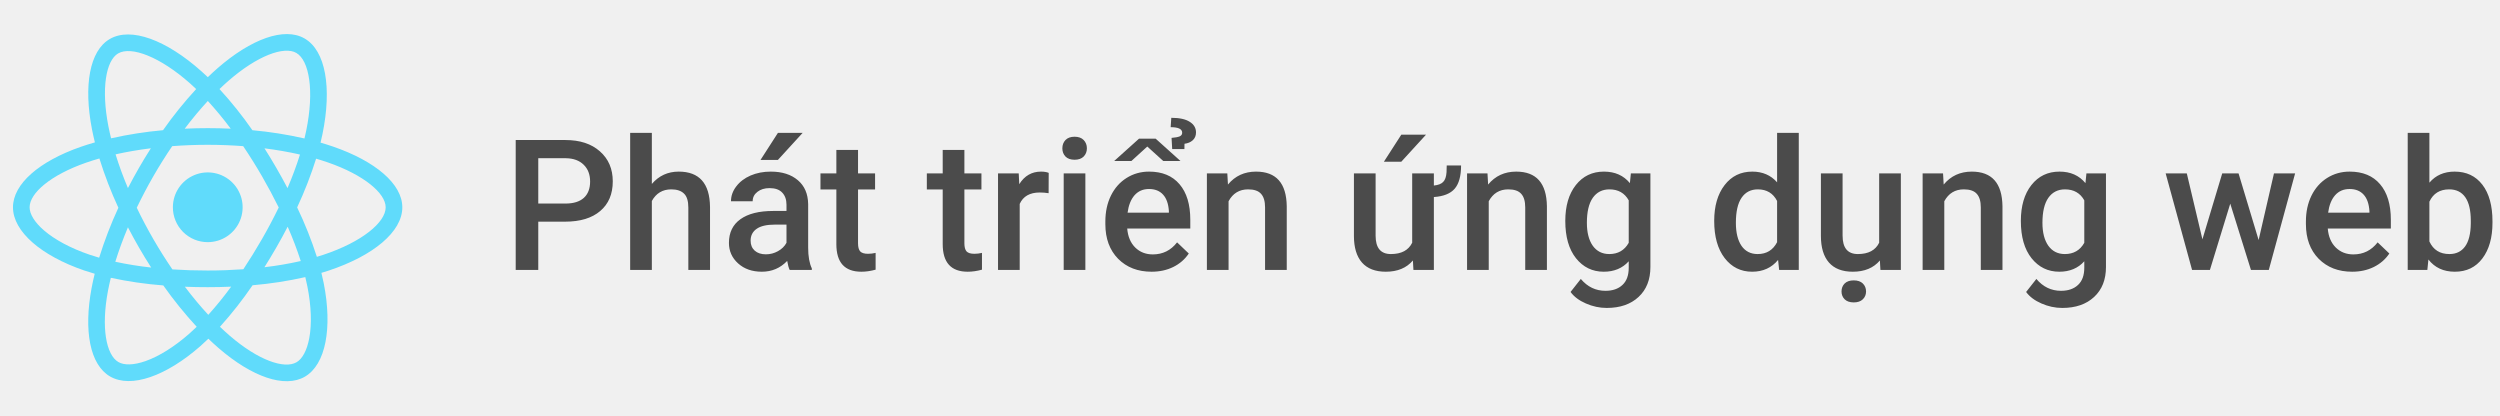
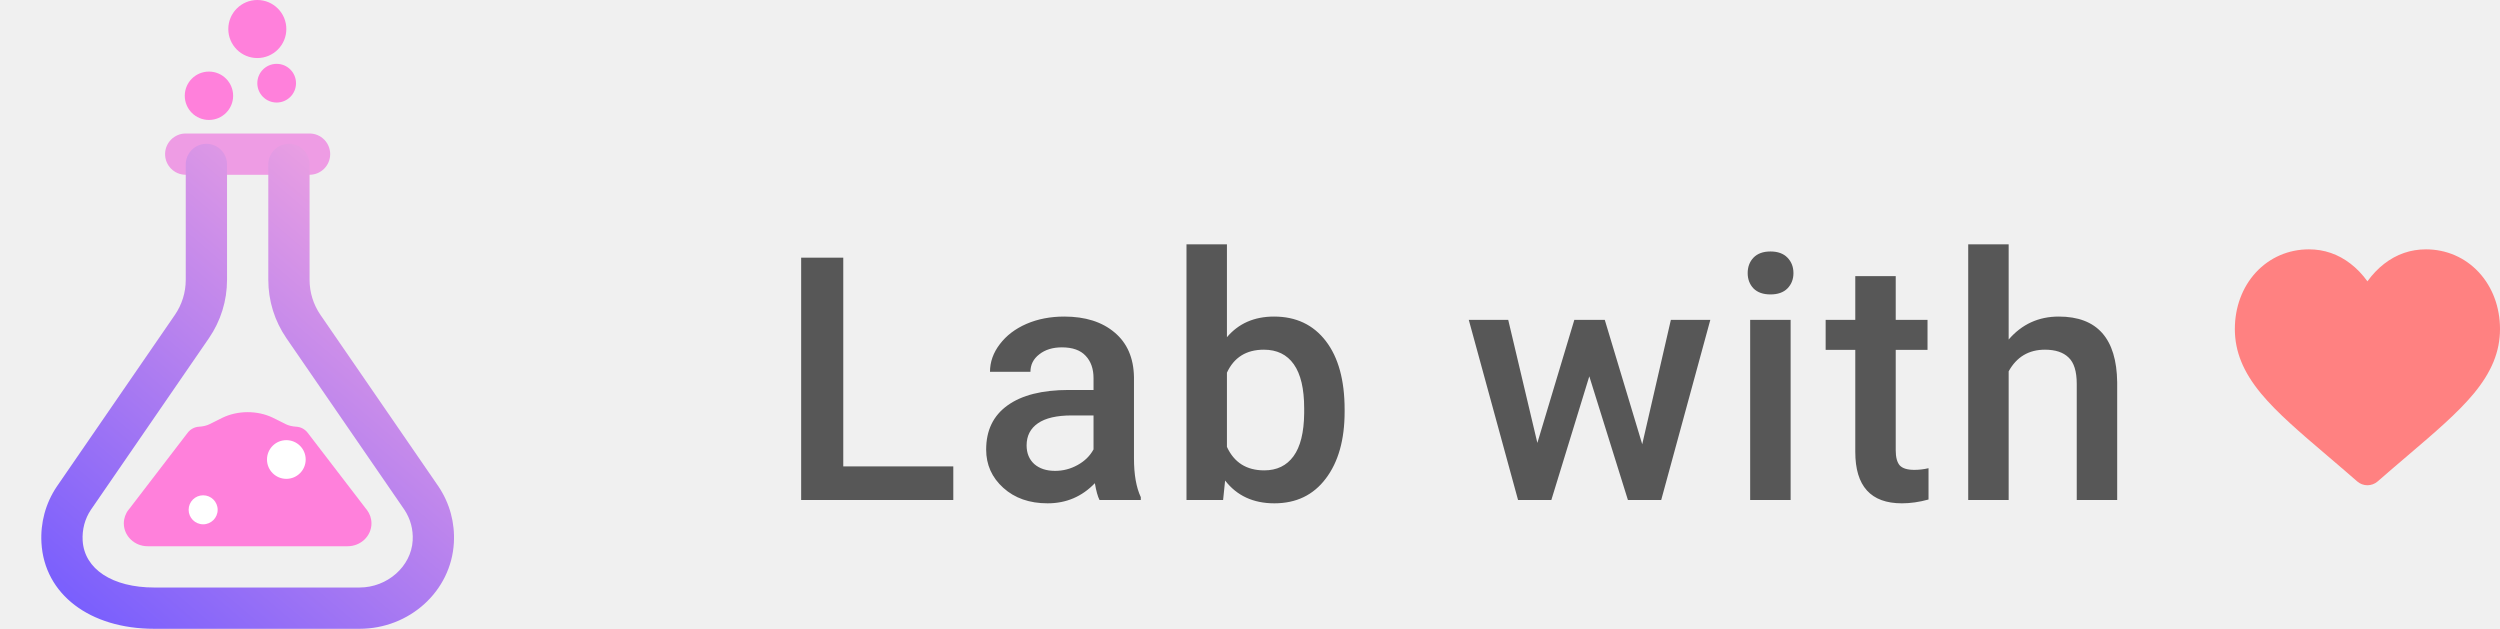
- <svg xmlns="http://www.w3.org/2000/svg" width="602" height="100" viewBox="0 0 602 100" fill="none">
-   <path d="M80.207 35.297C79.208 34.956 78.203 34.638 77.189 34.344C77.357 33.66 77.512 32.973 77.654 32.282C79.939 21.168 78.445 12.215 73.346 9.268C68.463 6.44 60.455 9.387 52.377 16.434C51.583 17.129 50.805 17.845 50.043 18.582C49.535 18.093 49.014 17.613 48.48 17.145C40.014 9.61 31.527 6.436 26.434 9.393C21.551 12.227 20.1 20.643 22.156 31.176C22.362 32.218 22.593 33.255 22.85 34.287C21.648 34.629 20.488 34.994 19.379 35.381C9.465 38.848 3.125 44.283 3.125 49.92C3.125 55.744 9.93 61.584 20.268 65.125C21.106 65.41 21.953 65.675 22.807 65.92C22.529 67.026 22.284 68.143 22.07 69.274C20.117 79.625 21.641 87.842 26.514 90.658C31.547 93.567 39.99 90.578 48.221 83.371C48.872 82.801 49.523 82.199 50.174 81.565C50.997 82.36 51.843 83.132 52.713 83.881C60.682 90.752 68.551 93.528 73.416 90.703C78.445 87.785 80.08 78.957 77.957 68.217C77.794 67.397 77.607 66.559 77.394 65.705C77.988 65.529 78.57 65.348 79.139 65.16C89.881 61.592 96.879 55.822 96.879 49.926C96.875 44.262 90.332 38.791 80.207 35.297ZM55.012 19.461C61.932 13.424 68.4 11.041 71.35 12.744C74.488 14.559 75.709 21.875 73.736 31.471C73.606 32.096 73.466 32.719 73.314 33.34C69.185 32.401 64.997 31.738 60.779 31.356C58.364 27.877 55.717 24.565 52.855 21.444C53.556 20.764 54.273 20.103 55.008 19.461H55.012ZM30.807 54.736C31.654 56.377 32.54 57.998 33.465 59.598C34.406 61.231 35.387 62.839 36.408 64.424C33.506 64.109 30.622 63.644 27.768 63.032C28.596 60.352 29.615 57.569 30.807 54.736ZM30.807 45.297C29.635 42.526 28.643 39.799 27.828 37.166C30.504 36.567 33.355 36.076 36.328 35.705C35.332 37.26 34.374 38.837 33.453 40.438C32.533 42.038 31.648 43.658 30.801 45.297H30.807ZM32.935 50.018C34.17 47.444 35.499 44.919 36.924 42.444C38.347 39.97 39.862 37.552 41.469 35.192C44.258 34.981 47.117 34.869 50.006 34.869C52.895 34.869 55.772 34.981 58.559 35.194C60.148 37.549 61.654 39.958 63.076 42.42C64.498 44.882 65.845 47.395 67.117 49.959C65.862 52.542 64.518 55.078 63.086 57.565C61.665 60.039 60.168 62.463 58.594 64.838C55.81 65.033 52.93 65.141 50 65.141C47.07 65.141 44.244 65.049 41.512 64.871C39.893 62.503 38.366 60.075 36.93 57.588C35.493 55.101 34.16 52.578 32.93 50.018H32.935ZM66.553 59.571C67.497 57.932 68.403 56.273 69.272 54.592C70.462 57.291 71.513 60.05 72.42 62.858C69.532 63.508 66.612 64.007 63.672 64.352C64.664 62.778 65.624 61.184 66.553 59.571ZM69.232 45.299C68.368 43.652 67.469 42.024 66.535 40.416C65.624 38.83 64.674 37.264 63.685 35.717C66.676 36.096 69.545 36.6 72.234 37.215C71.37 39.958 70.368 42.656 69.232 45.299V45.299ZM50.045 24.313C51.995 26.444 53.837 28.672 55.562 30.988C51.871 30.813 48.177 30.813 44.48 30.988C46.303 28.578 48.168 26.342 50.045 24.313ZM28.449 12.864C31.586 11.043 38.522 13.645 45.832 20.143C46.299 20.559 46.77 20.994 47.238 21.445C44.362 24.567 41.696 27.876 39.258 31.35C35.049 31.729 30.87 32.381 26.746 33.303C26.508 32.345 26.293 31.38 26.102 30.408C24.334 21.379 25.504 14.572 28.449 12.864ZM23.877 62.053C23.096 61.83 22.324 61.589 21.562 61.328C16.992 59.766 13.217 57.727 10.625 55.506C8.305 53.516 7.129 51.529 7.129 49.92C7.129 46.5 12.219 42.137 20.707 39.178C21.773 38.807 22.849 38.468 23.934 38.16C25.194 42.212 26.721 46.175 28.504 50.026C26.7 53.929 25.154 57.947 23.877 62.053V62.053ZM45.582 80.348C41.943 83.535 38.299 85.795 35.086 86.934C32.199 87.955 29.9 87.985 28.512 87.182C25.555 85.473 24.324 78.873 26.002 70.022C26.201 68.98 26.429 67.938 26.686 66.897C30.851 67.794 35.072 68.407 39.32 68.731C41.782 72.223 44.47 75.55 47.367 78.692C46.785 79.264 46.19 79.815 45.582 80.348ZM50.156 75.813C48.258 73.76 46.363 71.489 44.516 69.047C46.311 69.117 48.139 69.153 50 69.153C51.91 69.153 53.801 69.112 55.664 69.028C53.945 71.381 52.106 73.646 50.156 75.813V75.813ZM74.477 81.397C73.918 84.412 72.795 86.424 71.406 87.229C68.451 88.944 62.133 86.715 55.32 80.838C54.539 80.166 53.758 79.445 52.963 78.69C55.803 75.536 58.428 72.195 60.82 68.69C65.092 68.328 69.334 67.672 73.516 66.727C73.707 67.5 73.876 68.258 74.023 69C74.963 73.746 75.098 78.039 74.477 81.397V81.397ZM77.875 61.35C77.363 61.52 76.836 61.684 76.301 61.844C74.99 57.773 73.403 53.797 71.553 49.942C73.334 46.138 74.858 42.219 76.115 38.211C77.074 38.49 78.006 38.783 78.902 39.094C87.578 42.086 92.871 46.516 92.871 49.92C92.871 53.553 87.154 58.268 77.875 61.35V61.35Z" fill="#60DBFB" />
-   <path d="M50 58.311C51.662 58.316 53.289 57.828 54.673 56.909C56.058 55.989 57.139 54.68 57.779 53.145C58.419 51.611 58.589 49.922 58.268 48.291C57.947 46.66 57.149 45.161 55.976 43.984C54.802 42.806 53.306 42.004 51.676 41.678C50.046 41.351 48.356 41.516 46.82 42.151C45.284 42.786 43.97 43.862 43.046 45.244C42.122 46.626 41.629 48.25 41.629 49.913C41.627 51.014 41.841 52.105 42.261 53.123C42.68 54.141 43.297 55.067 44.074 55.847C44.851 56.627 45.775 57.246 46.792 57.669C47.809 58.091 48.899 58.31 50 58.311Z" fill="#60DBFB" />
-   <path d="M129.615 53.377V65H124.18V33.719H136.146C139.641 33.719 142.413 34.628 144.461 36.447C146.523 38.266 147.555 40.672 147.555 43.666C147.555 46.731 146.545 49.116 144.525 50.82C142.52 52.525 139.706 53.377 136.082 53.377H129.615ZM129.615 49.016H136.146C138.08 49.016 139.555 48.565 140.572 47.662C141.589 46.745 142.098 45.428 142.098 43.709C142.098 42.019 141.582 40.672 140.551 39.67C139.52 38.653 138.102 38.13 136.297 38.102H129.615V49.016ZM156.965 44.289C158.669 42.312 160.825 41.324 163.432 41.324C168.387 41.324 170.901 44.153 170.973 49.81V65H165.752V50.004C165.752 48.4 165.401 47.268 164.699 46.609C164.012 45.936 162.995 45.6 161.648 45.6C159.557 45.6 157.996 46.531 156.965 48.393V65H151.744V32H156.965V44.289ZM190.158 65C189.929 64.556 189.729 63.833 189.557 62.83C187.895 64.563 185.861 65.43 183.455 65.43C181.12 65.43 179.215 64.764 177.74 63.432C176.265 62.1 175.527 60.453 175.527 58.49C175.527 56.012 176.444 54.115 178.277 52.797C180.125 51.465 182.76 50.799 186.184 50.799H189.385V49.273C189.385 48.07 189.048 47.111 188.375 46.395C187.702 45.664 186.678 45.299 185.303 45.299C184.114 45.299 183.14 45.6 182.381 46.201C181.622 46.788 181.242 47.54 181.242 48.457H176.021C176.021 47.182 176.444 45.993 177.289 44.891C178.134 43.773 179.28 42.9 180.727 42.27C182.188 41.639 183.813 41.324 185.604 41.324C188.325 41.324 190.495 42.012 192.113 43.387C193.732 44.747 194.562 46.667 194.605 49.145V59.629C194.605 61.72 194.899 63.389 195.486 64.635V65H190.158ZM184.422 61.24C185.453 61.24 186.42 60.99 187.322 60.488C188.239 59.987 188.926 59.314 189.385 58.469V54.086H186.57C184.637 54.086 183.183 54.422 182.209 55.096C181.235 55.769 180.748 56.721 180.748 57.953C180.748 58.956 181.077 59.758 181.736 60.359C182.41 60.947 183.305 61.24 184.422 61.24ZM187.322 32H193.273L187.322 38.51H183.133L187.322 32ZM206.615 36.103V41.754H210.719V45.621H206.615V58.598C206.615 59.486 206.787 60.13 207.131 60.531C207.489 60.918 208.119 61.111 209.021 61.111C209.623 61.111 210.232 61.04 210.848 60.897V64.936C209.659 65.265 208.513 65.43 207.41 65.43C203.4 65.43 201.395 63.217 201.395 58.791V45.621H197.57V41.754H201.395V36.103H206.615ZM232.225 36.103V41.754H236.328V45.621H232.225V58.598C232.225 59.486 232.396 60.13 232.74 60.531C233.098 60.918 233.729 61.111 234.631 61.111C235.232 61.111 235.841 61.04 236.457 60.897V64.936C235.268 65.265 234.122 65.43 233.02 65.43C229.009 65.43 227.004 63.217 227.004 58.791V45.621H223.18V41.754H227.004V36.103H232.225ZM252.506 46.523C251.818 46.409 251.109 46.352 250.379 46.352C247.987 46.352 246.376 47.268 245.545 49.102V65H240.324V41.754H245.309L245.438 44.353C246.698 42.334 248.445 41.324 250.68 41.324C251.424 41.324 252.04 41.425 252.527 41.625L252.506 46.523ZM261.357 65H256.137V41.754H261.357V65ZM255.814 35.717C255.814 34.915 256.065 34.249 256.566 33.719C257.082 33.189 257.812 32.924 258.758 32.924C259.703 32.924 260.434 33.189 260.949 33.719C261.465 34.249 261.723 34.915 261.723 35.717C261.723 36.505 261.465 37.163 260.949 37.693C260.434 38.209 259.703 38.467 258.758 38.467C257.812 38.467 257.082 38.209 256.566 37.693C256.065 37.163 255.814 36.505 255.814 35.717ZM277.299 65.43C273.99 65.43 271.305 64.391 269.242 62.315C267.194 60.223 266.17 57.445 266.17 53.978V53.334C266.17 51.014 266.614 48.944 267.502 47.125C268.404 45.292 269.665 43.867 271.283 42.85C272.902 41.833 274.706 41.324 276.697 41.324C279.863 41.324 282.305 42.334 284.023 44.353C285.757 46.373 286.623 49.23 286.623 52.926V55.031H271.434C271.591 56.95 272.229 58.469 273.346 59.586C274.477 60.703 275.895 61.262 277.6 61.262C279.992 61.262 281.939 60.295 283.443 58.361L286.258 61.047C285.327 62.436 284.081 63.518 282.52 64.291C280.973 65.05 279.232 65.43 277.299 65.43ZM276.676 45.514C275.243 45.514 274.083 46.015 273.195 47.018C272.322 48.02 271.763 49.417 271.52 51.207H281.467V50.82C281.352 49.073 280.887 47.755 280.07 46.867C279.254 45.965 278.122 45.514 276.676 45.514ZM284.26 38.768H280.113L276.268 35.287L272.443 38.768H268.297L274.27 33.397H278.287L284.26 38.768ZM282.262 35.889L282.111 33.203C283.014 33.132 283.665 33.01 284.066 32.838C284.467 32.666 284.668 32.372 284.668 31.957C284.668 31.069 283.744 30.625 281.896 30.625L282.047 28.369C284.009 28.369 285.492 28.691 286.494 29.336C287.497 29.966 287.998 30.818 287.998 31.893C287.998 32.68 287.733 33.31 287.203 33.783C286.688 34.242 286.029 34.521 285.227 34.621L285.205 35.889H282.262ZM295.539 41.754L295.689 44.44C297.408 42.363 299.664 41.324 302.457 41.324C307.298 41.324 309.762 44.096 309.848 49.639V65H304.627V49.94C304.627 48.464 304.305 47.376 303.66 46.674C303.03 45.958 301.992 45.6 300.545 45.6C298.439 45.6 296.871 46.552 295.84 48.457V65H290.619V41.754H295.539ZM351.828 39.842C351.828 42.391 351.312 44.26 350.281 45.449C349.264 46.624 347.596 47.29 345.275 47.447V65H340.355L340.227 62.723C338.694 64.527 336.517 65.43 333.695 65.43C331.174 65.43 329.262 64.692 327.959 63.217C326.67 61.742 326.025 59.607 326.025 56.815V41.754H331.246V56.75C331.246 59.7 332.471 61.176 334.92 61.176C337.455 61.176 339.167 60.266 340.055 58.447V41.754H345.275V44.676C346.307 44.575 347.051 44.289 347.51 43.816C347.982 43.344 348.255 42.563 348.326 41.475L348.369 39.842H351.828ZM337.434 32.43H343.385L337.434 38.94H333.244L337.434 32.43ZM358.188 41.754L358.338 44.44C360.057 42.363 362.312 41.324 365.105 41.324C369.947 41.324 372.41 44.096 372.496 49.639V65H367.275V49.94C367.275 48.464 366.953 47.376 366.309 46.674C365.678 45.958 364.64 45.6 363.193 45.6C361.088 45.6 359.52 46.552 358.488 48.457V65H353.268V41.754H358.188ZM376.922 53.205C376.922 49.596 377.767 46.717 379.457 44.568C381.161 42.406 383.417 41.324 386.225 41.324C388.874 41.324 390.958 42.248 392.477 44.096L392.713 41.754H397.418V64.291C397.418 67.342 396.465 69.748 394.561 71.51C392.67 73.272 390.113 74.152 386.891 74.152C385.186 74.152 383.518 73.794 381.885 73.078C380.266 72.376 379.035 71.453 378.189 70.307L380.66 67.17C382.264 69.075 384.241 70.027 386.59 70.027C388.323 70.027 389.691 69.555 390.693 68.609C391.696 67.678 392.197 66.303 392.197 64.484V62.916C390.693 64.592 388.688 65.43 386.182 65.43C383.46 65.43 381.233 64.348 379.5 62.185C377.781 60.023 376.922 57.029 376.922 53.205ZM382.121 53.656C382.121 55.991 382.594 57.831 383.539 59.178C384.499 60.51 385.824 61.176 387.514 61.176C389.619 61.176 391.18 60.273 392.197 58.469V48.242C391.209 46.48 389.662 45.6 387.557 45.6C385.838 45.6 384.499 46.28 383.539 47.641C382.594 49.001 382.121 51.007 382.121 53.656ZM412.779 53.205C412.779 49.624 413.61 46.753 415.271 44.59C416.933 42.413 419.16 41.324 421.953 41.324C424.417 41.324 426.408 42.184 427.926 43.902V32H433.146V65H428.42L428.162 62.594C426.601 64.484 424.517 65.43 421.91 65.43C419.189 65.43 416.983 64.334 415.293 62.143C413.617 59.951 412.779 56.972 412.779 53.205ZM418 53.656C418 56.02 418.451 57.867 419.354 59.199C420.27 60.517 421.566 61.176 423.242 61.176C425.376 61.176 426.938 60.223 427.926 58.318V48.393C426.966 46.531 425.419 45.6 423.285 45.6C421.595 45.6 420.292 46.273 419.375 47.619C418.458 48.951 418 50.964 418 53.656ZM452.676 62.723C451.143 64.527 448.966 65.43 446.145 65.43C443.624 65.43 441.712 64.692 440.408 63.217C439.119 61.742 438.475 59.607 438.475 56.815V41.754H443.695V56.75C443.695 59.7 444.92 61.176 447.369 61.176C449.904 61.176 451.616 60.266 452.504 58.447V41.754H457.725V65H452.805L452.676 62.723ZM443.438 70.178C443.438 69.419 443.688 68.781 444.189 68.266C444.705 67.764 445.436 67.514 446.381 67.514C447.326 67.514 448.057 67.764 448.572 68.266C449.088 68.781 449.346 69.419 449.346 70.178C449.346 70.937 449.088 71.567 448.572 72.068C448.057 72.57 447.326 72.82 446.381 72.82C445.436 72.82 444.705 72.57 444.189 72.068C443.688 71.567 443.438 70.937 443.438 70.178ZM467.887 41.754L468.037 44.44C469.756 42.363 472.012 41.324 474.805 41.324C479.646 41.324 482.109 44.096 482.195 49.639V65H476.975V49.94C476.975 48.464 476.652 47.376 476.008 46.674C475.378 45.958 474.339 45.6 472.893 45.6C470.787 45.6 469.219 46.552 468.188 48.457V65H462.967V41.754H467.887ZM486.621 53.205C486.621 49.596 487.466 46.717 489.156 44.568C490.861 42.406 493.117 41.324 495.924 41.324C498.574 41.324 500.658 42.248 502.176 44.096L502.412 41.754H507.117V64.291C507.117 67.342 506.165 69.748 504.26 71.51C502.369 73.272 499.812 74.152 496.59 74.152C494.885 74.152 493.217 73.794 491.584 73.078C489.965 72.376 488.734 71.453 487.889 70.307L490.359 67.17C491.964 69.075 493.94 70.027 496.289 70.027C498.022 70.027 499.39 69.555 500.393 68.609C501.395 67.678 501.896 66.303 501.896 64.484V62.916C500.393 64.592 498.387 65.43 495.881 65.43C493.16 65.43 490.932 64.348 489.199 62.185C487.48 60.023 486.621 57.029 486.621 53.205ZM491.82 53.656C491.82 55.991 492.293 57.831 493.238 59.178C494.198 60.51 495.523 61.176 497.213 61.176C499.318 61.176 500.88 60.273 501.896 58.469V48.242C500.908 46.48 499.361 45.6 497.256 45.6C495.537 45.6 494.198 46.28 493.238 47.641C492.293 49.001 491.82 51.007 491.82 53.656ZM543.877 57.803L547.572 41.754H552.664L546.326 65H542.029L537.045 49.037L532.146 65H527.85L521.49 41.754H526.582L530.342 57.631L535.111 41.754H539.043L543.877 57.803ZM566.393 65.43C563.084 65.43 560.398 64.391 558.336 62.315C556.288 60.223 555.264 57.445 555.264 53.978V53.334C555.264 51.014 555.708 48.944 556.596 47.125C557.498 45.292 558.758 43.867 560.377 42.85C561.995 41.833 563.8 41.324 565.791 41.324C568.956 41.324 571.398 42.334 573.117 44.353C574.85 46.373 575.717 49.23 575.717 52.926V55.031H560.527C560.685 56.95 561.322 58.469 562.439 59.586C563.571 60.703 564.989 61.262 566.693 61.262C569.085 61.262 571.033 60.295 572.537 58.361L575.352 61.047C574.421 62.436 573.174 63.518 571.613 64.291C570.066 65.05 568.326 65.43 566.393 65.43ZM565.77 45.514C564.337 45.514 563.177 46.015 562.289 47.018C561.415 48.02 560.857 49.417 560.613 51.207H570.561V50.82C570.446 49.073 569.98 47.755 569.164 46.867C568.348 45.965 567.216 45.514 565.77 45.514ZM600.188 53.613C600.188 57.223 599.378 60.094 597.76 62.228C596.156 64.363 593.943 65.43 591.121 65.43C588.4 65.43 586.28 64.449 584.762 62.486L584.504 65H579.777V32H584.998V43.988C586.502 42.212 588.529 41.324 591.078 41.324C593.914 41.324 596.141 42.377 597.76 44.482C599.378 46.588 600.188 49.531 600.188 53.312V53.613ZM594.967 53.162C594.967 50.641 594.523 48.751 593.635 47.49C592.747 46.23 591.458 45.6 589.768 45.6C587.505 45.6 585.915 46.588 584.998 48.565V58.147C585.929 60.166 587.533 61.176 589.811 61.176C591.443 61.176 592.704 60.567 593.592 59.35C594.48 58.132 594.938 56.292 594.967 53.828V53.162Z" fill="#4B4B4B" />
+ <svg xmlns="http://www.w3.org/2000/svg" width="330" height="83" viewBox="0 0 330 83" fill="none">
+   <path d="M111.311 61.562H125.835V66H105.752V34.008H111.311V61.562ZM145.137 66C144.902 65.546 144.697 64.806 144.521 63.781C142.822 65.553 140.742 66.439 138.281 66.439C135.893 66.439 133.945 65.758 132.436 64.396C130.928 63.034 130.173 61.349 130.173 59.342C130.173 56.808 131.111 54.867 132.986 53.52C134.875 52.157 137.571 51.476 141.072 51.476H144.346V49.916C144.346 48.685 144.001 47.704 143.313 46.972C142.624 46.225 141.577 45.851 140.171 45.851C138.955 45.851 137.959 46.159 137.182 46.774C136.406 47.374 136.018 48.144 136.018 49.081H130.679C130.679 47.777 131.111 46.562 131.975 45.434C132.839 44.291 134.011 43.398 135.491 42.753C136.985 42.108 138.647 41.786 140.478 41.786C143.262 41.786 145.481 42.489 147.136 43.895C148.791 45.287 149.641 47.25 149.685 49.784V60.507C149.685 62.645 149.985 64.352 150.586 65.626V66H145.137ZM139.27 62.155C140.325 62.155 141.313 61.898 142.236 61.386C143.174 60.873 143.877 60.185 144.346 59.32V54.838H141.467C139.49 54.838 138.003 55.182 137.007 55.871C136.011 56.559 135.512 57.533 135.512 58.793C135.512 59.818 135.849 60.639 136.523 61.254C137.212 61.855 138.127 62.155 139.27 62.155ZM177.49 54.355C177.49 58.046 176.662 60.983 175.007 63.166C173.366 65.348 171.103 66.439 168.217 66.439C165.434 66.439 163.266 65.436 161.714 63.429L161.45 66H156.616V32.25H161.955V44.511C163.493 42.694 165.566 41.786 168.174 41.786C171.074 41.786 173.352 42.863 175.007 45.016C176.662 47.169 177.49 50.18 177.49 54.047V54.355ZM172.151 53.893C172.151 51.315 171.696 49.381 170.788 48.092C169.88 46.803 168.562 46.159 166.833 46.159C164.519 46.159 162.893 47.169 161.955 49.191V58.991C162.907 61.056 164.548 62.089 166.877 62.089C168.547 62.089 169.836 61.466 170.744 60.221C171.653 58.976 172.121 57.094 172.151 54.574V53.893ZM216.774 58.639L220.554 42.226H225.761L219.279 66H214.885L209.787 49.674L204.777 66H200.383L193.879 42.226H199.086L202.932 58.463L207.81 42.226H211.831L216.774 58.639ZM236.362 66H231.022V42.226H236.362V66ZM230.693 36.051C230.693 35.231 230.949 34.55 231.462 34.008C231.989 33.466 232.736 33.195 233.703 33.195C234.67 33.195 235.417 33.466 235.944 34.008C236.472 34.55 236.735 35.231 236.735 36.051C236.735 36.857 236.472 37.531 235.944 38.073C235.417 38.6 234.67 38.864 233.703 38.864C232.736 38.864 231.989 38.6 231.462 38.073C230.949 37.531 230.693 36.857 230.693 36.051ZM250.236 36.447V42.226H254.433V46.181H250.236V59.452C250.236 60.36 250.412 61.02 250.763 61.43C251.13 61.825 251.774 62.023 252.697 62.023C253.312 62.023 253.935 61.95 254.565 61.803V65.934C253.349 66.271 252.177 66.439 251.049 66.439C246.948 66.439 244.897 64.176 244.897 59.65V46.181H240.986V42.226H244.897V36.447H250.236ZM265.143 44.818C266.886 42.797 269.091 41.786 271.757 41.786C276.825 41.786 279.396 44.679 279.469 50.465V66H274.13V50.663C274.13 49.023 273.771 47.865 273.053 47.191C272.35 46.503 271.31 46.159 269.933 46.159C267.795 46.159 266.198 47.111 265.143 49.015V66H259.804V32.25H265.143V44.818Z" fill="#575757" />
+   <g clip-path="url(#clip0)">
+     <path d="M327.223 35.961C325.412 33.996 322.926 32.914 320.223 32.914C318.202 32.914 316.352 33.553 314.723 34.812C313.901 35.448 313.157 36.226 312.5 37.134C311.844 36.226 311.099 35.448 310.276 34.812C308.648 33.553 306.798 32.914 304.777 32.914C302.074 32.914 299.588 33.996 297.776 35.961C295.986 37.904 295 40.557 295 43.433C295 46.393 296.103 49.102 298.471 51.96C300.59 54.516 303.635 57.111 307.161 60.116C308.365 61.142 309.73 62.305 311.147 63.544C311.521 63.872 312.002 64.053 312.5 64.053C312.998 64.053 313.479 63.872 313.853 63.545C315.27 62.306 316.635 61.142 317.84 60.115C321.365 57.111 324.41 54.516 326.529 51.96C328.897 49.102 330 46.393 330 43.432C330 40.557 329.014 37.904 327.223 35.961Z" fill="#FF8181" />
+   </g>
+   <g clip-path="url(#clip1)">
+     <path d="M40.859 23.07H24.515C23.011 23.07 21.791 21.849 21.791 20.346C21.791 18.842 23.011 17.622 24.515 17.622H40.859C42.363 17.622 43.584 18.842 43.584 20.346C43.584 21.849 42.363 23.07 40.859 23.07Z" fill="#EE9CE4" />
+     <path d="M47.454 83H20.36C11.841 83 5.857 78.443 5.472 71.657C5.323 69.007 6.015 66.446 7.477 64.256L23.084 41.569C24.021 40.199 24.519 38.597 24.519 36.936V21.708C24.519 20.204 25.74 18.984 27.244 18.984C28.747 18.984 29.968 20.204 29.968 21.708V36.936C29.968 39.706 29.137 42.376 27.568 44.656L11.986 67.309C11.207 68.478 10.828 69.884 10.91 71.347C11.125 75.117 14.832 77.552 20.36 77.552H47.456C51.131 77.552 54.28 74.771 54.474 71.349C54.558 69.886 54.179 68.481 53.376 67.279L37.816 44.656C36.247 42.376 35.416 39.706 35.416 36.936V21.708C35.416 20.204 36.636 18.984 38.14 18.984C39.644 18.984 40.864 20.204 40.864 21.708V36.936C40.864 38.597 41.362 40.199 42.302 41.567L57.884 64.22C59.369 66.443 60.061 69.004 59.911 71.654C59.551 78.018 54.079 83 47.454 83Z" fill="url(#paint0_linear)" />
+     <path d="M45.89 72.104H19.488C17.756 72.104 16.345 70.75 16.345 69.088C16.345 68.437 16.557 67.819 16.96 67.296C16.996 67.25 17.034 67.203 17.075 67.16L24.776 57.119C25.141 56.645 25.694 56.353 26.293 56.323C26.786 56.299 27.263 56.184 27.639 56.002L29.338 55.155C31.381 54.158 34.002 54.155 36.032 55.147L37.764 56.01C38.121 56.182 38.598 56.296 39.091 56.323C39.687 56.353 40.243 56.645 40.608 57.119L48.309 67.157C48.35 67.201 48.388 67.247 48.424 67.293C48.821 67.816 49.034 68.437 49.034 69.088C49.034 70.75 47.623 72.104 45.89 72.104Z" fill="#FF80DB" />
+     <path d="M33.966 7.662C36.082 7.662 37.797 5.946 37.797 3.831C37.797 1.715 36.082 0 33.966 0C31.851 0 30.136 1.715 30.136 3.831C30.136 5.946 31.851 7.662 33.966 7.662Z" fill="#FF80DB" />
+     <path d="M27.581 15.834C29.345 15.834 30.774 14.405 30.774 12.642C30.774 10.879 29.345 9.449 27.581 9.449C25.818 9.449 24.389 10.879 24.389 12.642C24.389 14.405 25.818 15.834 27.581 15.834Z" fill="#FF80DB" />
+     <path d="M26.815 69.209C27.873 69.209 28.731 68.352 28.731 67.294C28.731 66.236 27.873 65.379 26.815 65.379C25.757 65.379 24.9 66.236 24.9 67.294C24.9 68.352 25.757 69.209 26.815 69.209Z" fill="white" />
+     <path d="M36.52 13.535C37.93 13.535 39.074 12.392 39.074 10.982C39.074 9.571 37.93 8.428 36.52 8.428C35.109 8.428 33.966 9.571 33.966 10.982C33.966 12.392 35.109 13.535 36.52 13.535Z" fill="#FF80DB" />
+     <path d="M37.797 63.208C39.208 63.208 40.351 62.064 40.351 60.654C40.351 59.243 39.208 58.1 37.797 58.1C36.387 58.1 35.243 59.243 35.243 60.654C35.243 62.064 36.387 63.208 37.797 63.208Z" fill="white" />
+   </g>
+   <defs>
+     <linearGradient id="paint0_linear" x1="59.89" y1="19.026" x2="5.493" y2="83" gradientUnits="userSpaceOnUse">
+       <stop stop-color="#FFABDD" />
+       <stop offset="1" stop-color="#715AFF" />
+     </linearGradient>
+     <clipPath id="clip0">
+       <rect width="35" height="35" fill="white" transform="translate(295 31)" />
+     </clipPath>
+     <clipPath id="clip1">
+       <rect width="65.379" height="83" fill="white" />
+     </clipPath>
+   </defs>
</svg>
